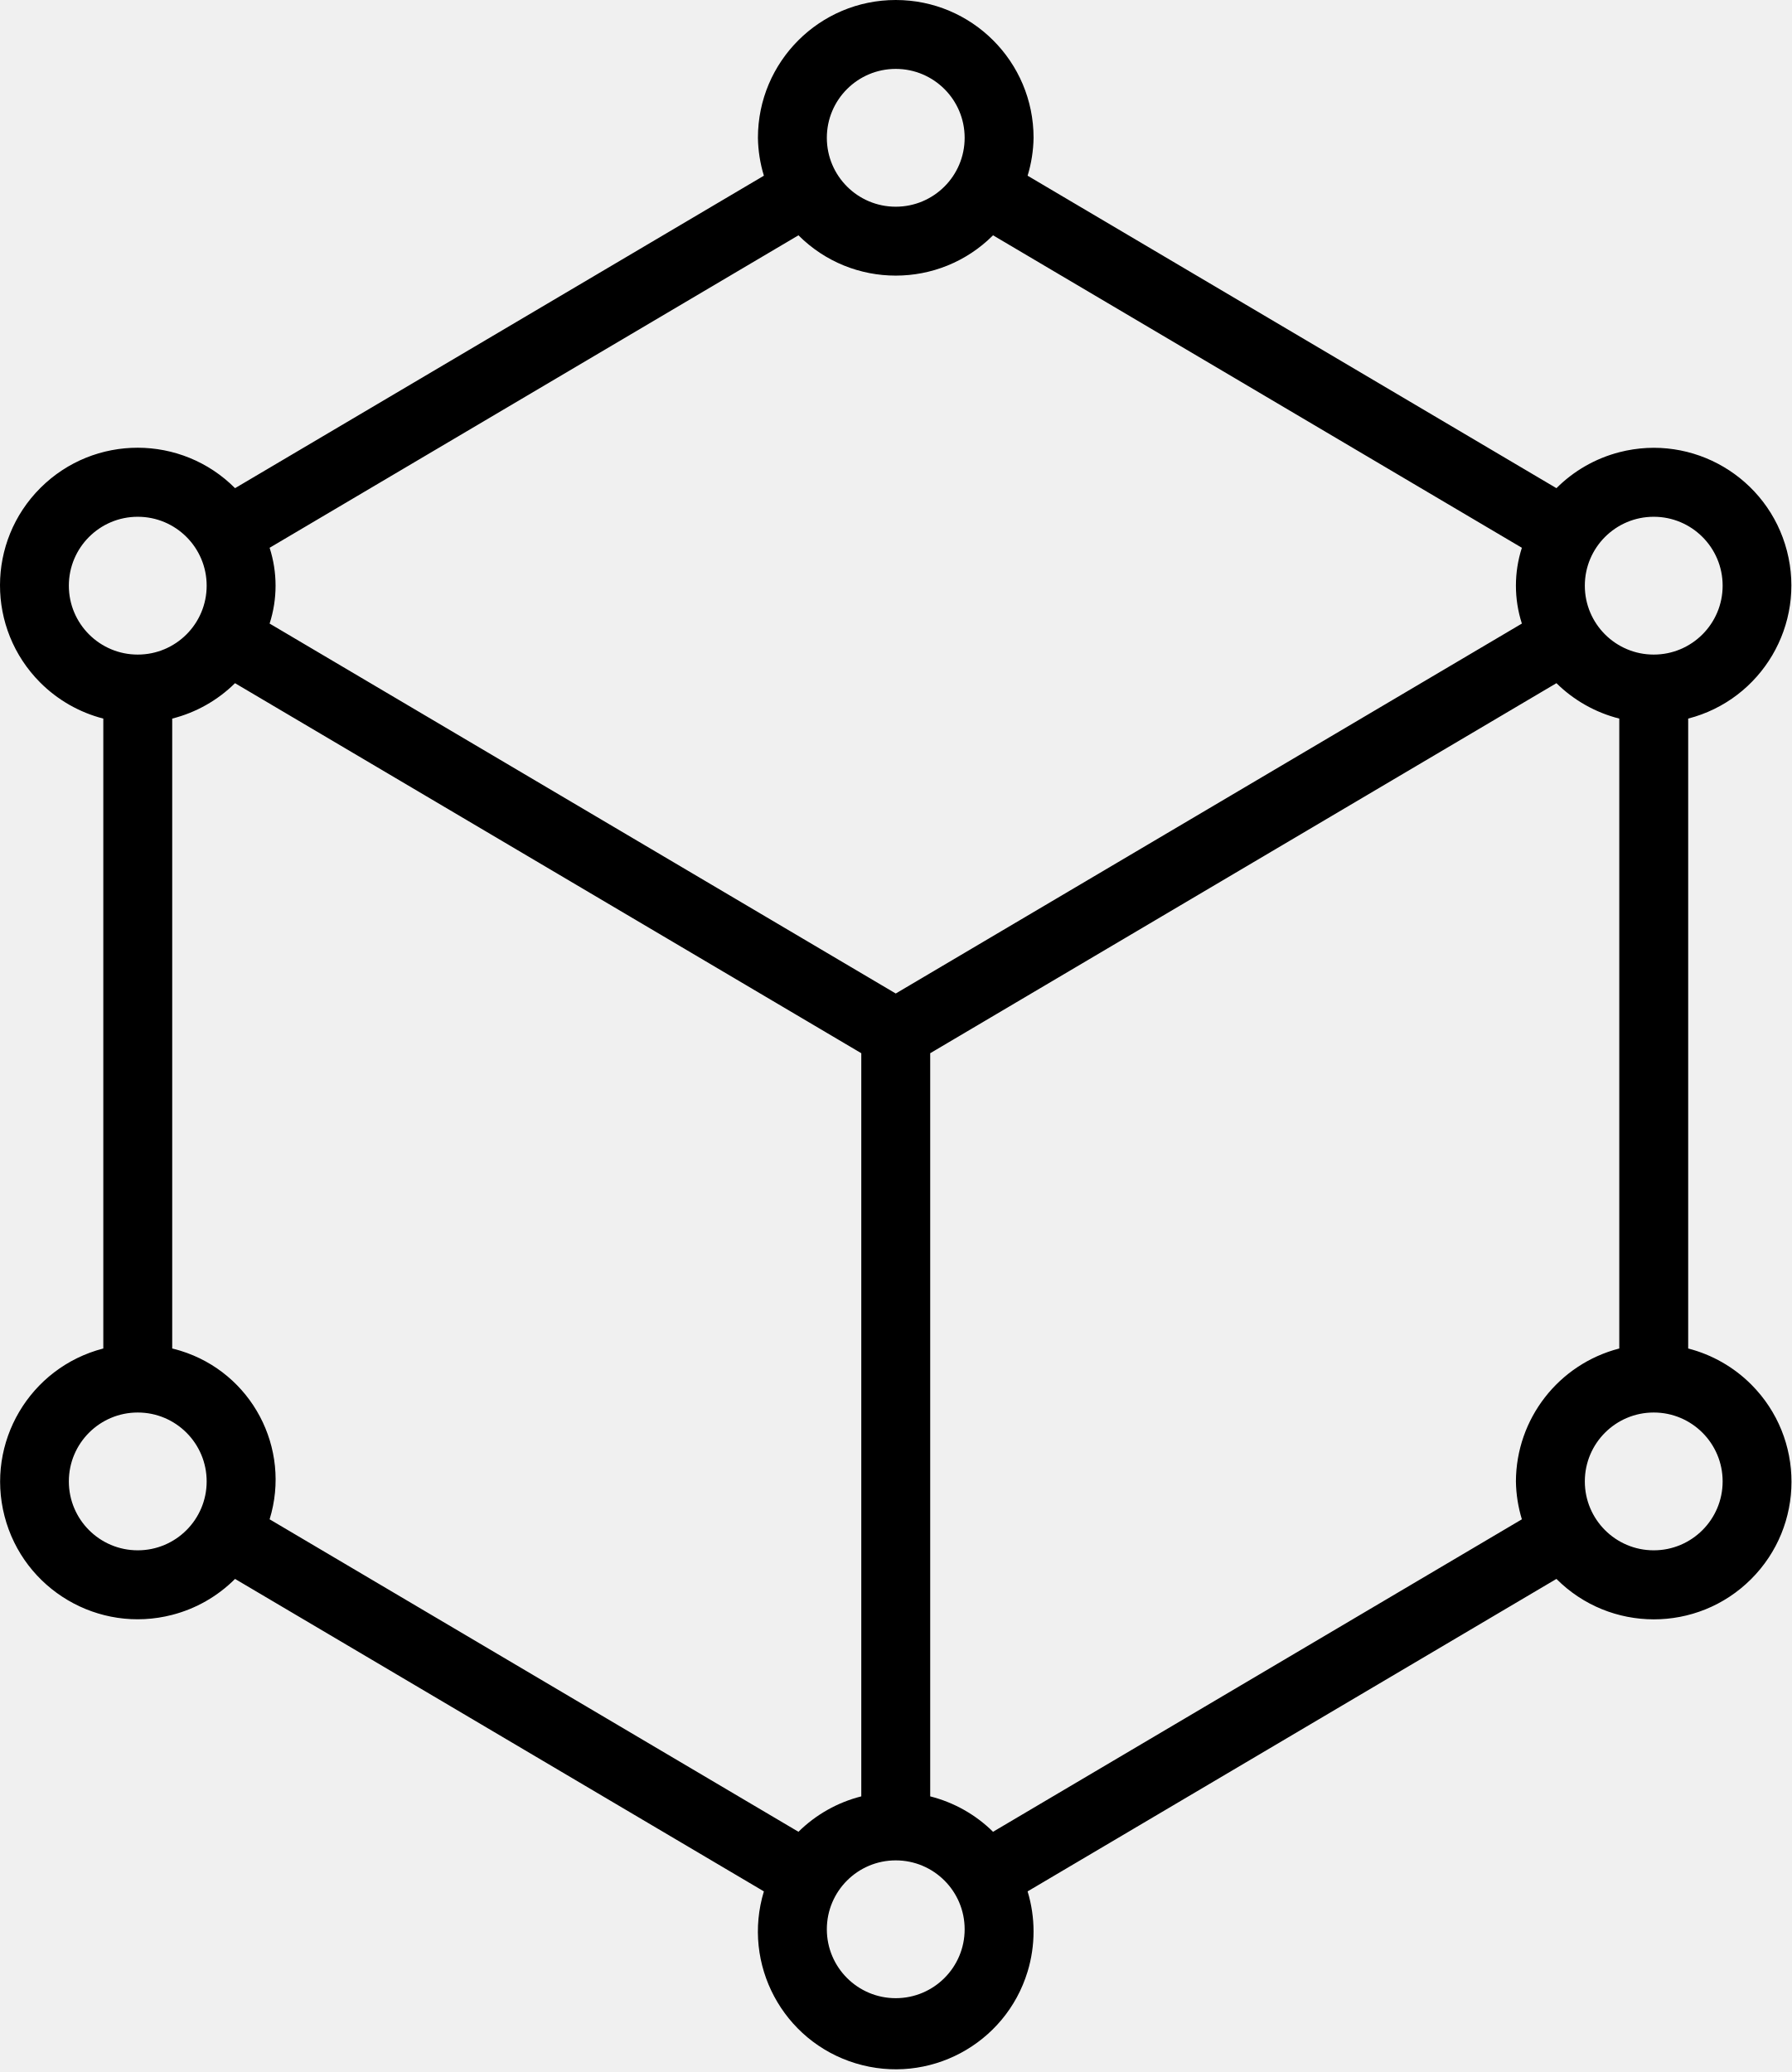
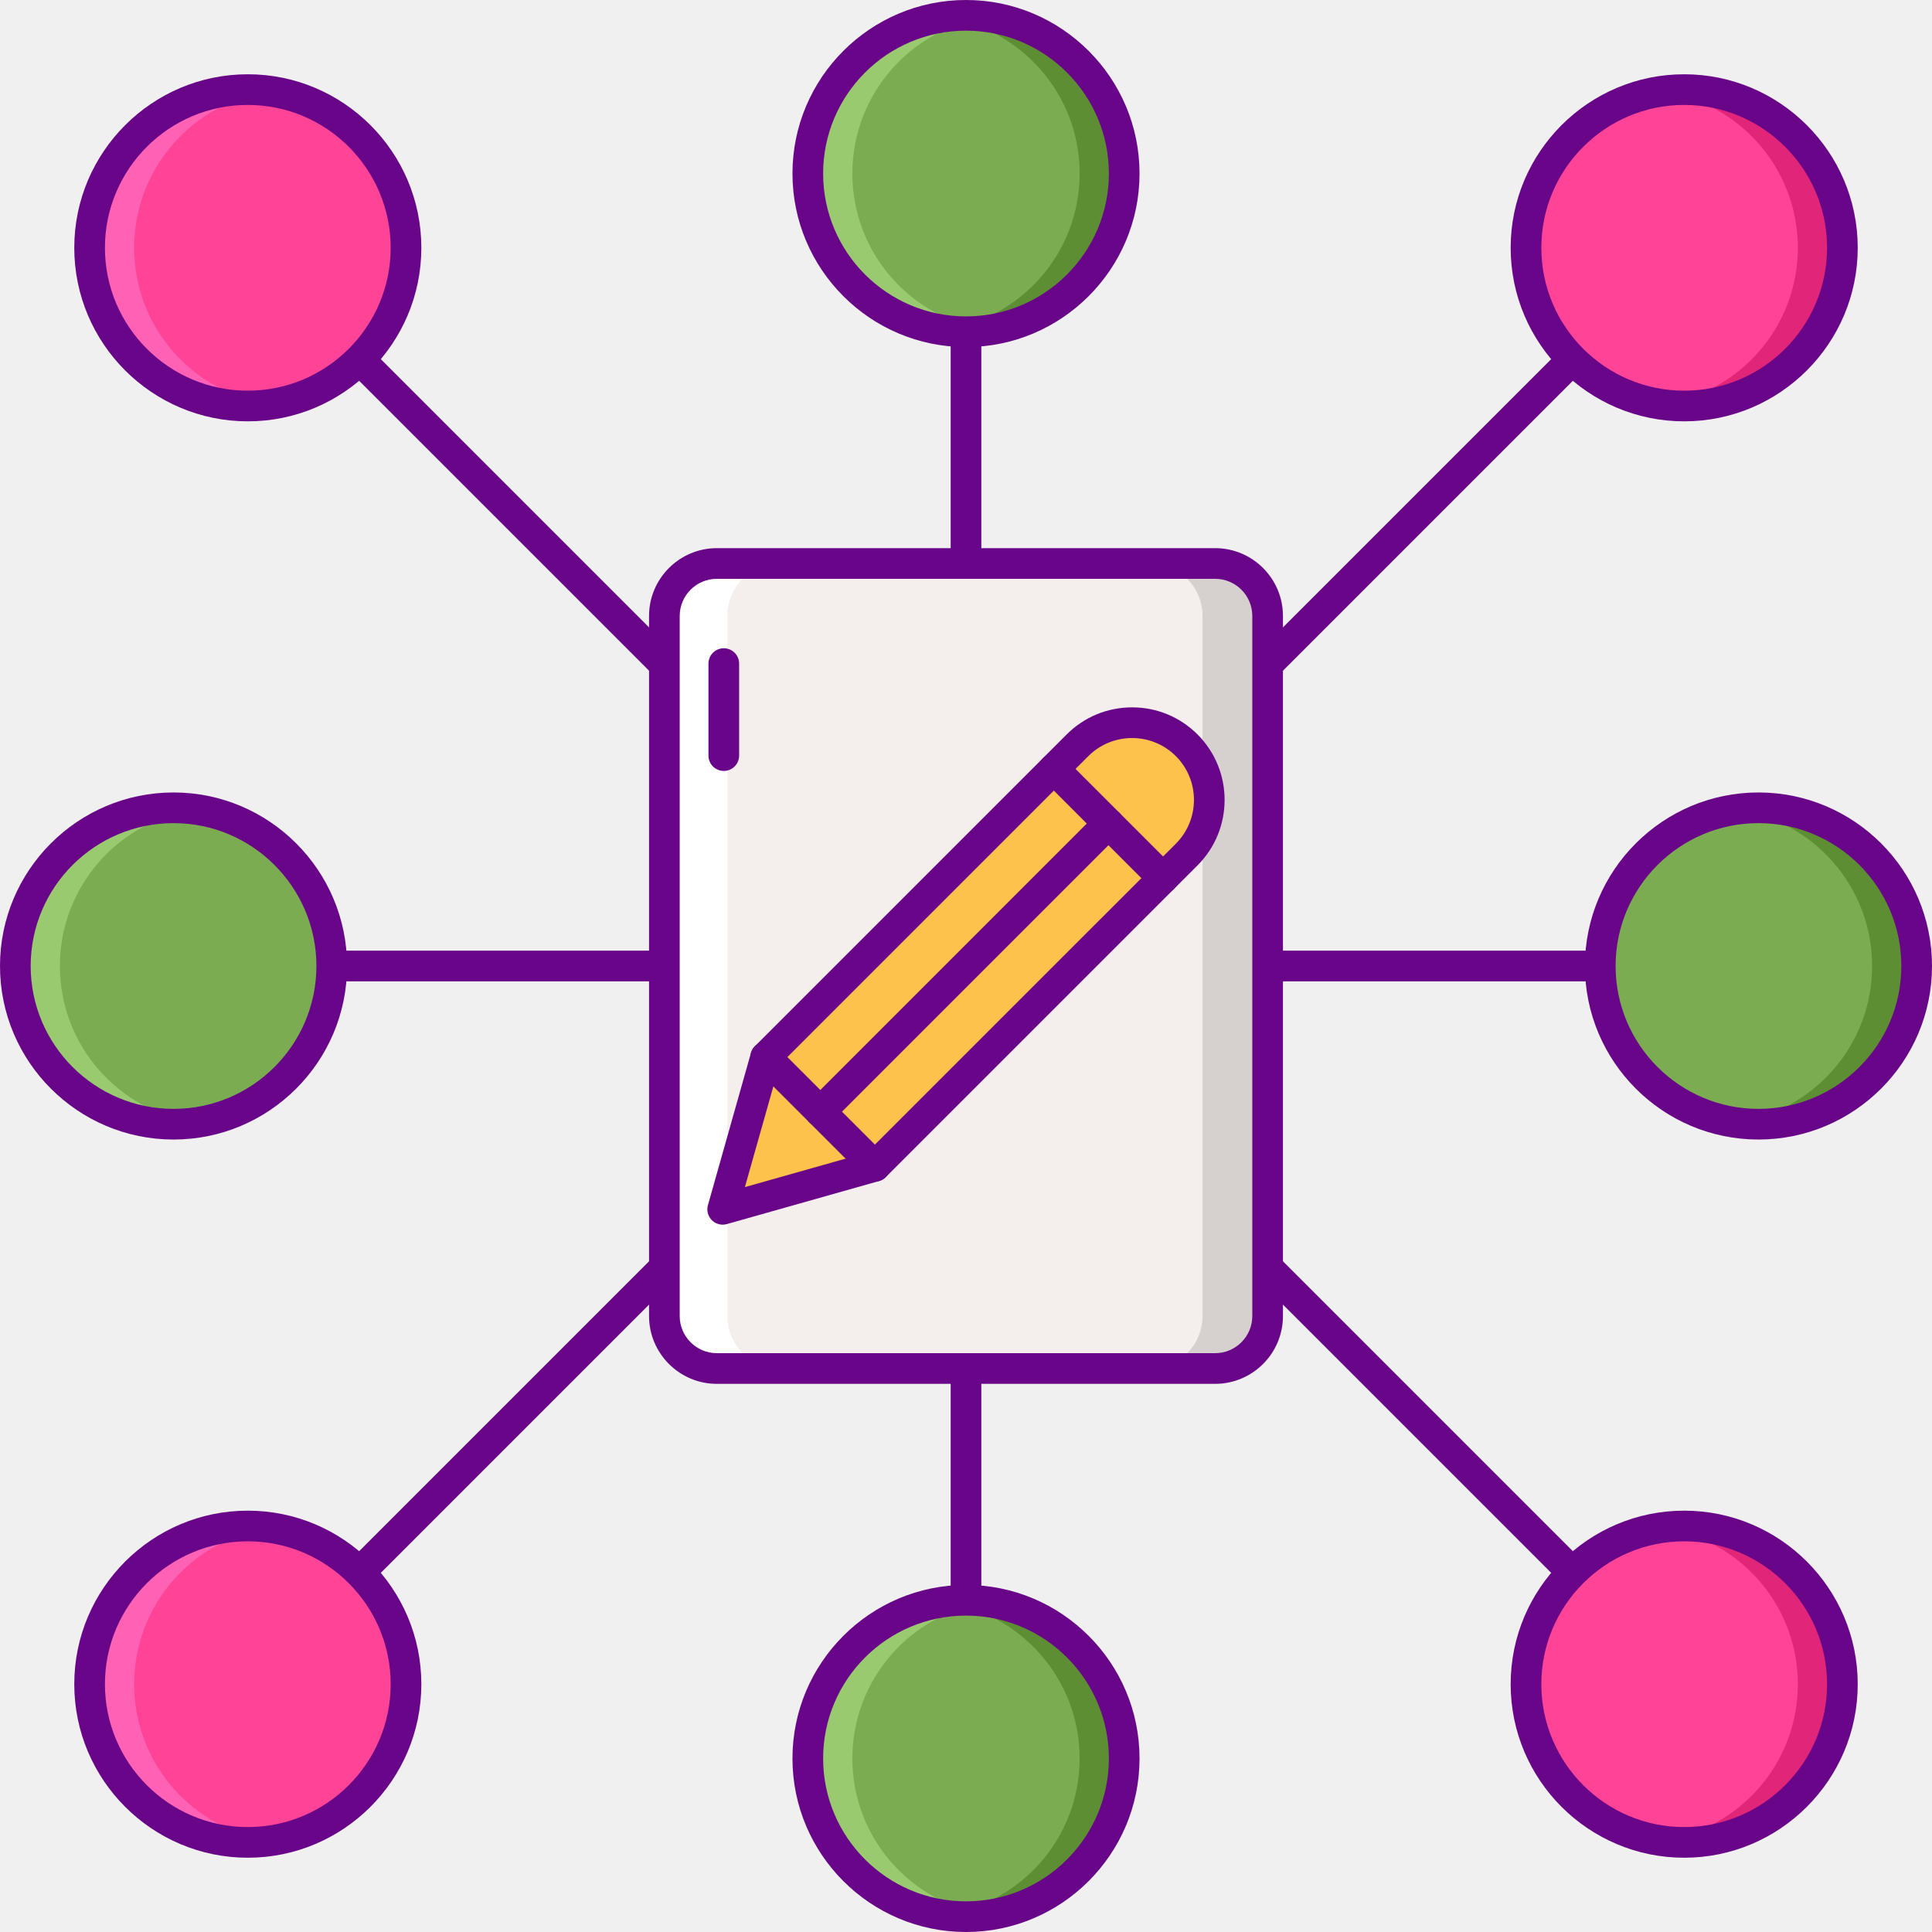
- <svg xmlns="http://www.w3.org/2000/svg" width="300" height="347" viewBox="0 0 300 347" fill="none">
-   <path d="M293.274 231.88C290.355 228.953 286.704 226.865 282.701 225.834V120.343C295.02 117.159 302.426 104.592 299.243 92.273C296.059 79.955 283.492 72.549 271.174 75.732C267.187 76.763 263.549 78.843 260.639 81.755L172.08 29.425C172.71 27.367 173.046 25.23 173.079 23.078C173.079 10.333 162.746 0 150 0C137.254 0 126.922 10.333 126.922 23.078C126.954 25.23 127.29 27.367 127.92 29.425L39.362 81.755C30.376 72.743 15.785 72.722 6.773 81.709C-2.239 90.695 -2.26 105.285 6.726 114.298C9.645 117.224 13.296 119.312 17.299 120.343V225.834C4.98 229.018 -2.426 241.585 0.757 253.904C3.941 266.223 16.508 273.629 28.826 270.445C32.813 269.415 36.451 267.335 39.361 264.422L127.919 316.752C124.211 328.947 131.091 341.838 143.286 345.546C155.48 349.254 168.372 342.374 172.08 330.179C173.41 325.803 173.41 321.129 172.08 316.752L260.638 264.422C269.624 273.434 284.214 273.455 293.227 264.469C302.239 255.482 302.26 240.892 293.274 231.88ZM276.932 86.544C283.305 86.544 288.471 91.71 288.471 98.084C288.471 104.457 283.305 109.623 276.932 109.623C270.558 109.623 265.392 104.457 265.392 98.084C265.392 91.71 270.558 86.544 276.932 86.544ZM150 11.539C156.373 11.539 161.539 16.705 161.539 23.078C161.539 29.452 156.373 34.618 150 34.618C143.627 34.618 138.461 29.452 138.461 23.078C138.461 16.705 143.627 11.539 150 11.539ZM45.149 91.737L133.707 39.407C142.702 48.405 157.289 48.408 166.288 39.412C166.29 39.41 166.292 39.408 166.293 39.407L254.851 91.737C253.521 95.864 253.521 100.303 254.851 104.43L150 166.384L45.149 104.43C46.479 100.303 46.479 95.864 45.149 91.737ZM11.529 98.084C11.529 91.71 16.695 86.544 23.068 86.544C29.442 86.544 34.608 91.71 34.608 98.084C34.608 104.457 29.442 109.623 23.068 109.623C16.695 109.623 11.529 104.457 11.529 98.084ZM23.068 259.633C16.695 259.633 11.529 254.467 11.529 248.094C11.529 241.72 16.695 236.554 23.068 236.554C29.442 236.554 34.608 241.72 34.608 248.094C34.608 254.467 29.441 259.633 23.068 259.633ZM45.149 254.44C48.82 242.521 42.133 229.883 30.214 226.211C29.76 226.071 29.3 225.946 28.838 225.834V120.343C32.81 119.339 36.442 117.291 39.356 114.412L144.23 176.383V300.84C140.257 301.844 136.624 303.892 133.707 306.771L45.149 254.44ZM150 334.638C143.627 334.638 138.461 329.472 138.461 323.099C138.461 316.725 143.627 311.559 150 311.559C156.373 311.559 161.539 316.725 161.539 323.099C161.539 329.472 156.373 334.638 150 334.638ZM253.853 248.094C253.886 250.246 254.222 252.382 254.851 254.44L166.293 306.771C163.376 303.892 159.743 301.844 155.77 300.84V176.383L260.638 114.412C263.556 117.29 267.189 119.337 271.162 120.343V225.834C261.003 228.457 253.892 237.602 253.853 248.094ZM276.932 259.633C270.558 259.633 265.392 254.467 265.392 248.094C265.392 241.72 270.558 236.554 276.932 236.554C283.305 236.554 288.471 241.72 288.471 248.094C288.471 254.467 283.304 259.633 276.932 259.633Z" fill="black" />
+ <svg xmlns="http://www.w3.org/2000/svg" height="504pt" viewBox="0 0 504 504" width="504pt">
+   <path d="m458.73 256h-413.461c-2.207 0-4-1.793-4-4s1.793-4 4-4h413.461c2.207 0 4 1.793 4 4s-1.789 4-4 4zm0 0" fill="#690589" />
+   <path d="m252 462.73c-2.207 0-4-1.793-4-4v-413.461c0-2.207 1.793-4 4-4s4 1.793 4 4v413.461c0 2.211-1.793 4-4 4zm0 0" fill="#690589" />
+   <path d="m86.539 421.461c-1.023 0-2.047-.391-2.828-1.172-1.562-1.562-1.562-4.094 0-5.656l330.922-330.922c1.562-1.562 4.094-1.562 5.656 0s1.562 4.094 0 5.656l-330.922 330.922c-.781.781-1.805 1.172-2.828 1.172zm0 0" fill="#690589" />
+   <path d="m417.461 421.461c-1.023 0-2.047-.391-2.828-1.172l-330.922-330.922c-1.562-1.562-1.562-4.094 0-5.656s4.094-1.562 5.656 0l330.922 330.922c1.562 1.562 1.562 4.094 0 5.656-.781.781-1.805 1.172-2.828 1.172zm0 0" fill="#690589" />
+   <path d="m102.84 423.742c-8.613-21.102-32.699-31.223-53.801-22.613-21.102 8.613-31.223 32.703-22.609 53.805 8.613 21.102 32.703 31.227 53.801 22.613 21.102-8.613 31.223-32.703 22.609-53.805zm0 0" fill="#ff4397" />
+   <path d="m86.539 252c0 22.793-18.477 41.27-41.27 41.27s-41.27-18.477-41.27-41.27 18.477-41.27 41.27-41.27 41.27 18.477 41.27 41.27zm0 0" fill="#7bac51" />
+   <path d="m500 252c0 22.793-18.477 41.27-41.27 41.27s-41.27-18.477-41.27-41.27 18.477-41.27 41.27-41.27 41.27 18.477 41.27 41.27zm0 0" fill="#7bac51" />
+   <path d="m477.5 423.566c-8.723-21.059-32.863-31.059-53.922-22.34-21.059 8.723-31.055 32.867-22.332 53.926s32.863 31.059 53.922 22.336c21.055-8.723 31.055-32.867 22.332-53.922zm0 0" fill="#ff4397" />
+   <path d="m71.219 23.898c-22.5-3.629-43.684 11.672-47.312 34.176-3.629 22.504 11.672 43.688 34.172 47.316 22.504 3.629 43.688-11.672 47.316-34.176 3.629-22.504-11.672-43.688-34.176-47.316zm0 0" fill="#ff4397" />
+   <path d="m445.977 23.902c-22.5-3.652-43.695 11.629-47.348 34.125-3.652 22.5 11.625 43.699 34.125 47.352 22.496 3.648 43.695-11.629 47.348-34.129 3.648-22.5-11.629-43.695-34.125-47.348zm0 0" fill="#ff4397" />
+   <path d="m439.355 398.086c-1.977 0-3.906.188-5.812.457 20.031 2.832 35.457 19.996 35.457 40.812 0 20.812-15.426 37.98-35.457 40.809 1.906.273 3.836.457 5.812.457 22.793 0 41.27-18.477 41.27-41.27 0-22.789-18.477-41.266-41.27-41.266zm0 0" fill="#e12579" />
+   <path d="m64.645 480.625c1.977 0 3.906-.188 5.812-.457-20.031-2.832-35.457-19.996-35.457-40.812 0-20.812 15.426-37.98 35.457-40.812-1.906-.27-3.836-.453-5.812-.453-22.793 0-41.27 18.477-41.27 41.27 0 22.789 18.477 41.266 41.27 41.266zm0 0" fill="#ff61b5" />
+   <path d="m439.355 23.375c-1.977 0-3.906.188-5.812.457 20.031 2.832 35.457 20 35.457 40.812s-15.426 37.98-35.457 40.812c1.906.27 3.836.453 5.812.453 22.793 0 41.27-18.473 41.27-41.27 0-22.793-18.477-41.266-41.27-41.266zm0 0" fill="#e12579" />
+   <path d="m64.645 105.914c1.977 0 3.906-.188 5.812-.457-20.031-2.832-35.457-20-35.457-40.812 0-20.816 15.426-37.98 35.457-40.812-1.906-.27-3.836-.457-5.812-.457-22.793 0-41.27 18.48-41.27 41.27 0 22.793 18.477 41.27 41.27 41.27zm0 0" fill="#ff61b5" />
+   <path d="m260.566 4.91c-22.293-4.738-44.207 9.492-48.945 31.789-4.738 22.293 9.492 44.207 31.785 48.945 22.297 4.738 44.211-9.492 48.949-31.785 4.738-22.297-9.492-44.211-31.789-48.949zm0 0" fill="#7bac51" />
+   <path d="m284.453 433.254c-14.066-17.934-40.004-21.074-57.941-7.012-17.934 14.062-21.074 40.004-7.012 57.938 14.062 17.938 40.004 21.078 57.941 7.012 17.934-14.062 21.074-40 7.012-57.938zm0 0" fill="#7bac51" />
+   <path d="m458.73 210.73c-1.977 0-3.91.188-5.812.457 20.031 2.832 35.457 20 35.457 40.812s-15.426 37.98-35.457 40.812c1.902.27 3.836.457 5.812.457 22.793 0 41.266-18.477 41.266-41.27.004-22.793-18.473-41.27-41.266-41.27zm0 0" fill="#5d8e33" />
+   <path d="m252 417.461c-1.977 0-3.906.188-5.812.457 20.031 2.832 35.457 20 35.457 40.812s-15.426 37.98-35.457 40.812c1.906.27 3.836.457 5.812.457 22.793 0 41.27-18.477 41.27-41.27s-18.477-41.27-41.27-41.27zm0 0" fill="#5d8e33" />
+   <path d="m252 500c1.977 0 3.906-.188 5.812-.457-20.031-2.832-35.457-19.996-35.457-40.812 0-20.812 15.426-37.98 35.457-40.809-1.906-.273-3.836-.457-5.812-.457-22.793 0-41.27 18.477-41.27 41.27 0 22.789 18.477 41.266 41.27 41.266zm0 0" fill="#99ca6f" />
+   <path d="m252 4c-1.977 0-3.906.188-5.812.457 20.031 2.832 35.457 19.996 35.457 40.812 0 20.812-15.426 37.98-35.457 40.809 1.906.273 3.836.457 5.812.457 22.793 0 41.27-18.477 41.27-41.27 0-22.789-18.477-41.266-41.27-41.266zm0 0" fill="#5d8e33" />
+   <path d="m252 86.539c1.977 0 3.906-.188 5.812-.457-20.031-2.832-35.457-20-35.457-40.812s15.426-37.98 35.457-40.812c-1.906-.27-3.836-.457-5.812-.457-22.793 0-41.27 18.477-41.27 41.27s18.477 41.27 41.27 41.27zm0 0" fill="#99ca6f" />
+   <path d="m45.27 293.27c1.977 0 3.91-.184 5.812-.457-20.031-2.832-35.457-20-35.457-40.812s15.426-37.98 35.457-40.812c-1.902-.27-3.836-.457-5.812-.457-22.793 0-41.27 18.477-41.27 41.27s18.477 41.27 41.27 41.27zm0 0" fill="#99ca6f" />
+   <path d="m316.996 357.004h-129.992c-7.559 0-13.688-6.129-13.688-13.688v-182.633c0-7.559 6.129-13.688 13.688-13.688h129.992c7.559 0 13.688 6.129 13.688 13.688v182.633c0 7.559-6.129 13.688-13.688 13.688zm0 0" fill="#f4efed" />
+   <path d="m316.445 146.996h-16.422c7.559 0 13.684 6.129 13.684 13.688v182.629c0 7.562-6.129 13.688-13.684 13.688h16.422c7.559 0 13.688-6.125 13.688-13.688v-182.629c0-7.559-6.129-13.688-13.688-13.688zm0 0" fill="#d6d1cf" />
+   <path d="m187.004 357.004h16.422c-7.559 0-13.688-6.129-13.688-13.688v-182.633c0-7.559 6.129-13.688 13.688-13.688h-16.422c-7.559 0-13.688 6.129-13.688 13.688v182.629c0 7.562 6.129 13.691 13.688 13.691zm0 0" fill="#fff" />
+   <g fill="#690589">
+     <path d="m316.996 361.004h-129.992c-9.754 0-17.688-7.938-17.688-17.688v-182.633c0-9.75 7.934-17.688 17.688-17.688h129.992c9.754 0 17.688 7.938 17.688 17.688v182.629c0 9.754-7.934 17.691-17.688 17.691zm-129.992-210.008c-5.344 0-9.688 4.348-9.688 9.688v182.629c0 5.34 4.344 9.688 9.688 9.688h129.992c5.344 0 9.688-4.348 9.688-9.688v-182.629c0-5.34-4.344-9.688-9.688-9.688zm0 0" />
+     <path d="m188.816 201.113c-2.207 0-4-1.793-4-4v-24c0-2.211 1.793-4 4-4 2.207 0 4 1.789 4 4v24c0 2.207-1.789 4-4 4zm0 0" />
+     <path d="m64.645 109.914c-24.961 0-45.27-20.309-45.27-45.27 0-24.961 20.309-45.27 45.27-45.27 24.961 0 45.27 20.309 45.27 45.27 0 24.961-20.309 45.27-45.27 45.27zm0-82.539c-20.551 0-37.27 16.719-37.27 37.27s16.719 37.27 37.27 37.27 37.27-16.719 37.27-37.27-16.719-37.27-37.27-37.27zm0 0" />
+     <path d="m252 90.539c-24.961 0-45.27-20.309-45.27-45.27 0-24.961 20.309-45.27 45.27-45.27s45.27 20.309 45.27 45.27c0 24.961-20.309 45.27-45.27 45.27zm0-82.539c-20.551 0-37.27 16.719-37.27 37.27 0 20.547 16.719 37.27 37.27 37.27s37.27-16.719 37.27-37.27-16.719-37.27-37.27-37.27zm0 0" />
+     <path d="m252 504c-24.961 0-45.27-20.309-45.27-45.27 0-24.961 20.309-45.27 45.27-45.27s45.27 20.309 45.27 45.27c0 24.961-20.309 45.27-45.27 45.27zm0-82.539c-20.551 0-37.27 16.719-37.27 37.27s16.719 37.27 37.27 37.27 37.27-16.719 37.27-37.27-16.719-37.27-37.27-37.27zm0 0" />
+     <path d="m439.355 109.914c-24.961 0-45.27-20.309-45.27-45.27 0-24.961 20.309-45.27 45.27-45.27 24.961 0 45.27 20.309 45.27 45.27 0 24.961-20.309 45.27-45.27 45.27zm0-82.539c-20.551 0-37.27 16.719-37.27 37.27s16.719 37.27 37.27 37.27 37.27-16.719 37.27-37.27-16.719-37.27-37.27-37.27zm0 0" />
+     <path d="m458.73 297.27c-24.961 0-45.27-20.309-45.27-45.27s20.309-45.27 45.27-45.27c24.961 0 45.27 20.309 45.27 45.27s-20.309 45.27-45.27 45.27zm0-82.539c-20.551 0-37.27 16.719-37.27 37.27s16.719 37.27 37.27 37.27 37.27-16.719 37.27-37.27-16.719-37.27-37.27-37.27zm0 0" />
+     <path d="m439.355 484.625c-24.961 0-45.27-20.309-45.27-45.27 0-24.961 20.309-45.27 45.27-45.27 24.961 0 45.27 20.309 45.27 45.27 0 24.961-20.309 45.27-45.27 45.27zm0-82.539c-20.551 0-37.27 16.719-37.27 37.27s16.719 37.27 37.27 37.27 37.27-16.719 37.27-37.27-16.719-37.27-37.27-37.27zm0 0" />
+     <path d="m45.27 297.27c-24.961 0-45.27-20.309-45.27-45.27s20.309-45.27 45.27-45.27c24.961 0 45.27 20.309 45.27 45.27s-20.309 45.27-45.27 45.27zm0-82.539c-20.551 0-37.27 16.719-37.27 37.27s16.719 37.27 37.27 37.27 37.27-16.719 37.27-37.27-16.719-37.27-37.27-37.27zm0 0" />
+     <path d="m64.645 484.625c-24.961 0-45.27-20.309-45.27-45.27 0-24.961 20.309-45.27 45.27-45.27 24.961 0 45.27 20.309 45.27 45.27 0 24.961-20.309 45.27-45.27 45.27zm0-82.539c-20.551 0-37.27 16.719-37.27 37.27s16.719 37.27 37.27 37.27 37.27-16.719 37.27-37.27-16.719-37.27-37.27-37.27zm0 0" />
+   </g>
+   <path d="m228.242 304.25-39.715 11.227 11.227-39.715 81.332-81.336c7.867-7.867 20.625-7.867 28.488 0 7.871 7.867 7.871 20.625 0 28.488zm0 0" fill="#fcc24c" />
+   <path d="m188.527 319.477c-1.047 0-2.07-.414-2.828-1.172-1.027-1.023-1.418-2.523-1.023-3.918l11.223-39.715c.188-.656.539-1.258 1.023-1.738l81.336-81.336c4.559-4.559 10.621-7.07 17.07-7.07 6.453 0 12.516 2.512 17.074 7.07 9.414 9.418 9.414 24.734 0 34.148l-81.336 81.332c-.48.484-1.082.836-1.738 1.023l-39.715 11.227c-.359.098-.727.148-1.086.148zm14.789-41.625-8.996 31.828 31.828-8.996 80.598-80.594c6.293-6.297 6.293-16.543 0-22.836-6.297-6.297-16.539-6.293-22.836 0zm24.922 26.398h.023zm0 0" fill="#690589" />
+   <path d="m228.238 308.25c-1.023 0-2.043-.391-2.828-1.172l-28.488-28.492c-1.562-1.562-1.562-4.094 0-5.656s4.094-1.562 5.656 0l28.488 28.492c1.562 1.562 1.562 4.094 0 5.656-.777.781-1.801 1.172-2.828 1.172zm0 0" fill="#690589" />
+   <path d="m303.41 233.082c-1.023 0-2.047-.391-2.828-1.172l-28.488-28.492c-1.562-1.562-1.562-4.094 0-5.656 1.559-1.562 4.094-1.562 5.652 0l28.492 28.492c1.562 1.562 1.562 4.094 0 5.656-.781.781-1.805 1.172-2.828 1.172zm0 0" fill="#690589" />
+   <path d="m213.996 294.004c-1.023 0-2.047-.391-2.828-1.172-1.562-1.562-1.562-4.094 0-5.656l75.168-75.168c1.562-1.562 4.094-1.562 5.656 0s1.562 4.094 0 5.656l-75.168 75.168c-.781.781-1.805 1.172-2.828 1.172zm0 0" fill="#690589" />
</svg>
